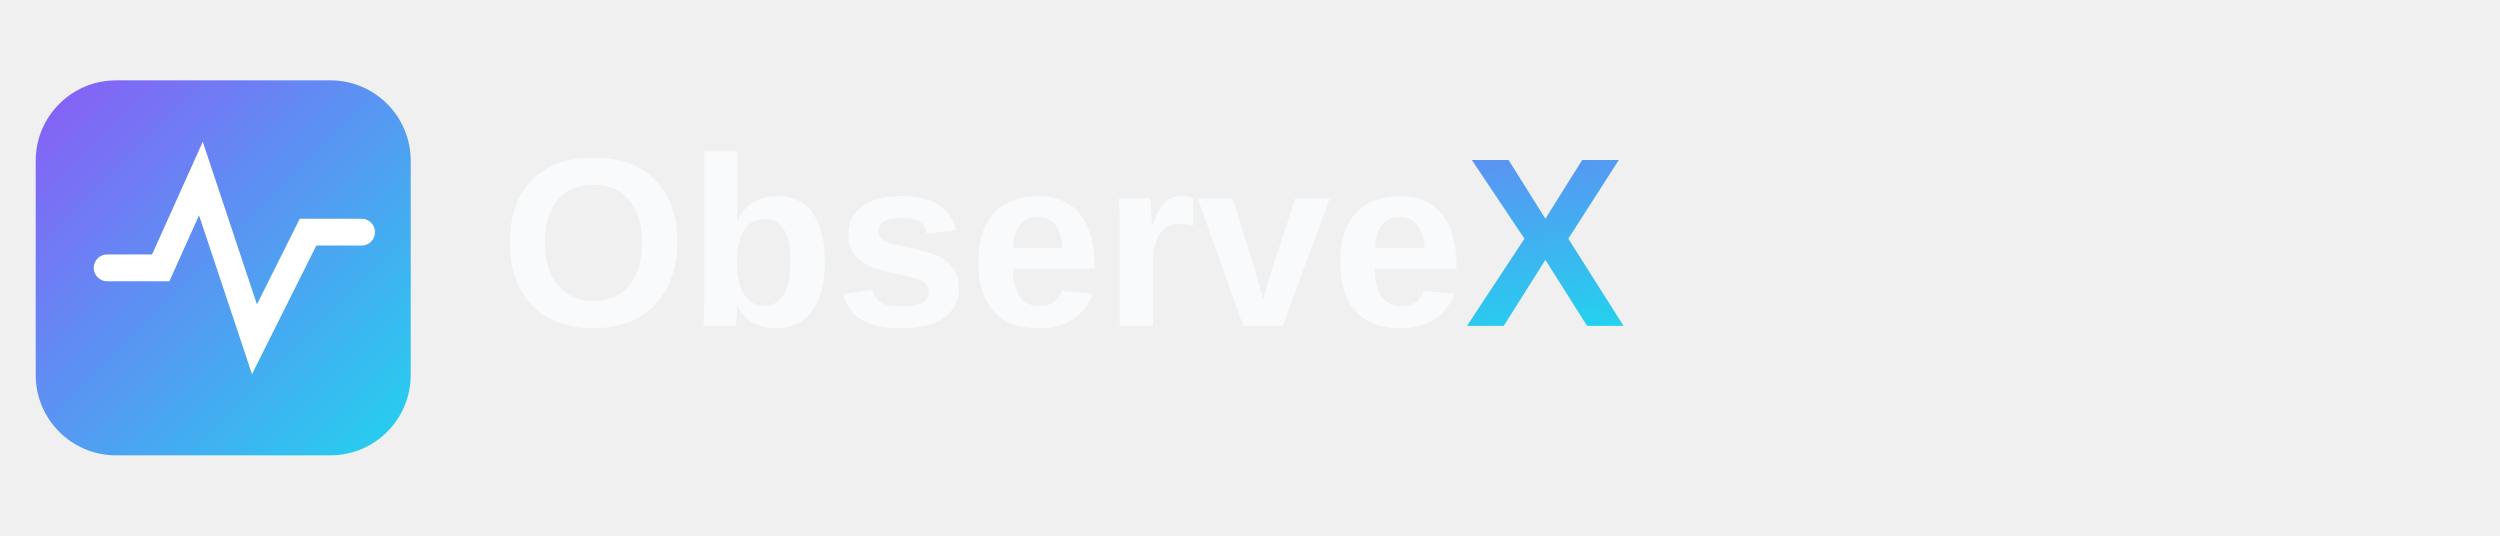
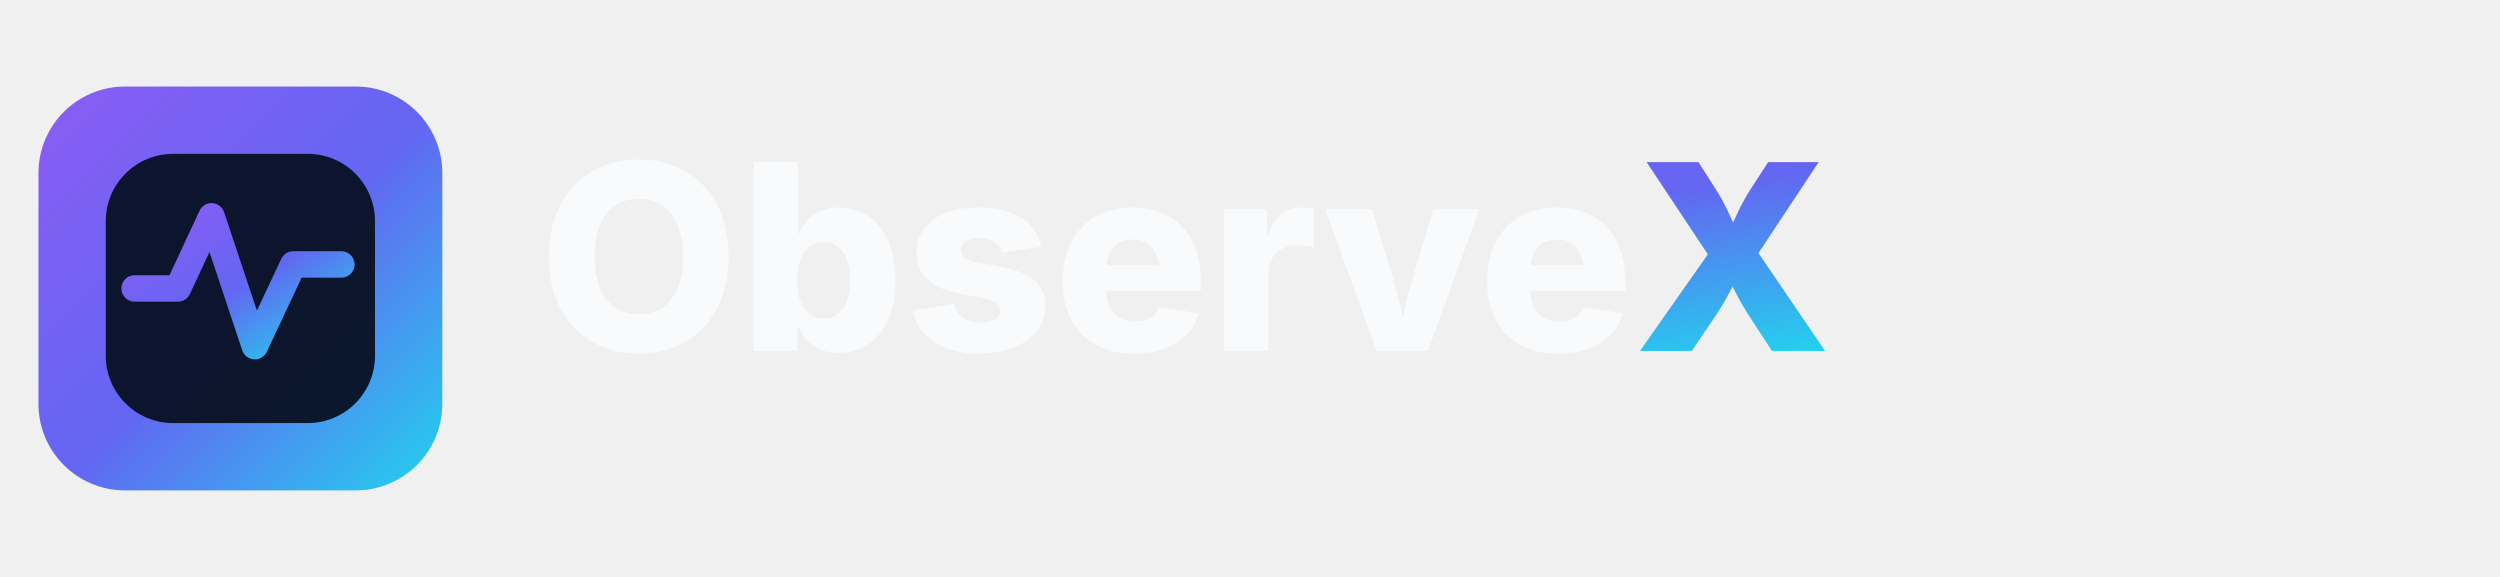
- <svg xmlns="http://www.w3.org/2000/svg" viewBox="0 0 560 120">
+ <svg xmlns="http://www.w3.org/2000/svg" viewBox="0 0 520 120">
  <defs>
    <linearGradient id="g" x1="0" y1="0" x2="1" y2="1">
      <stop offset="0%" stop-color="#8b5cf6" />
+       <stop offset="52%" stop-color="#6366f1" />
      <stop offset="100%" stop-color="#22d3ee" />
    </linearGradient>
  </defs>
  <rect x="8" y="18" width="84" height="84" rx="18" fill="url(#g)" />
-   <path d="M24 60h12l9-20 12 36 12-24h12" stroke="white" stroke-width="6" fill="none" stroke-linecap="round" />
-   <text x="112" y="73" font-family="Arial" font-size="54" font-weight="700" fill="#f8fafc">Observe<tspan fill="url(#g)">X</tspan>
+   <rect x="22" y="32" width="56" height="56" rx="14" fill="#081225" opacity=".96" />
+   <path d="M28 60h9l7-15 9 27 8-17h10" stroke="url(#g)" stroke-width="5.5" fill="none" stroke-linecap="round" stroke-linejoin="round" />
+   <text x="112" y="73" font-family="Inter,Arial" font-size="54" font-weight="800" fill="#f8fafc">Observe<tspan fill="url(#g)">X</tspan>
  </text>
</svg>
